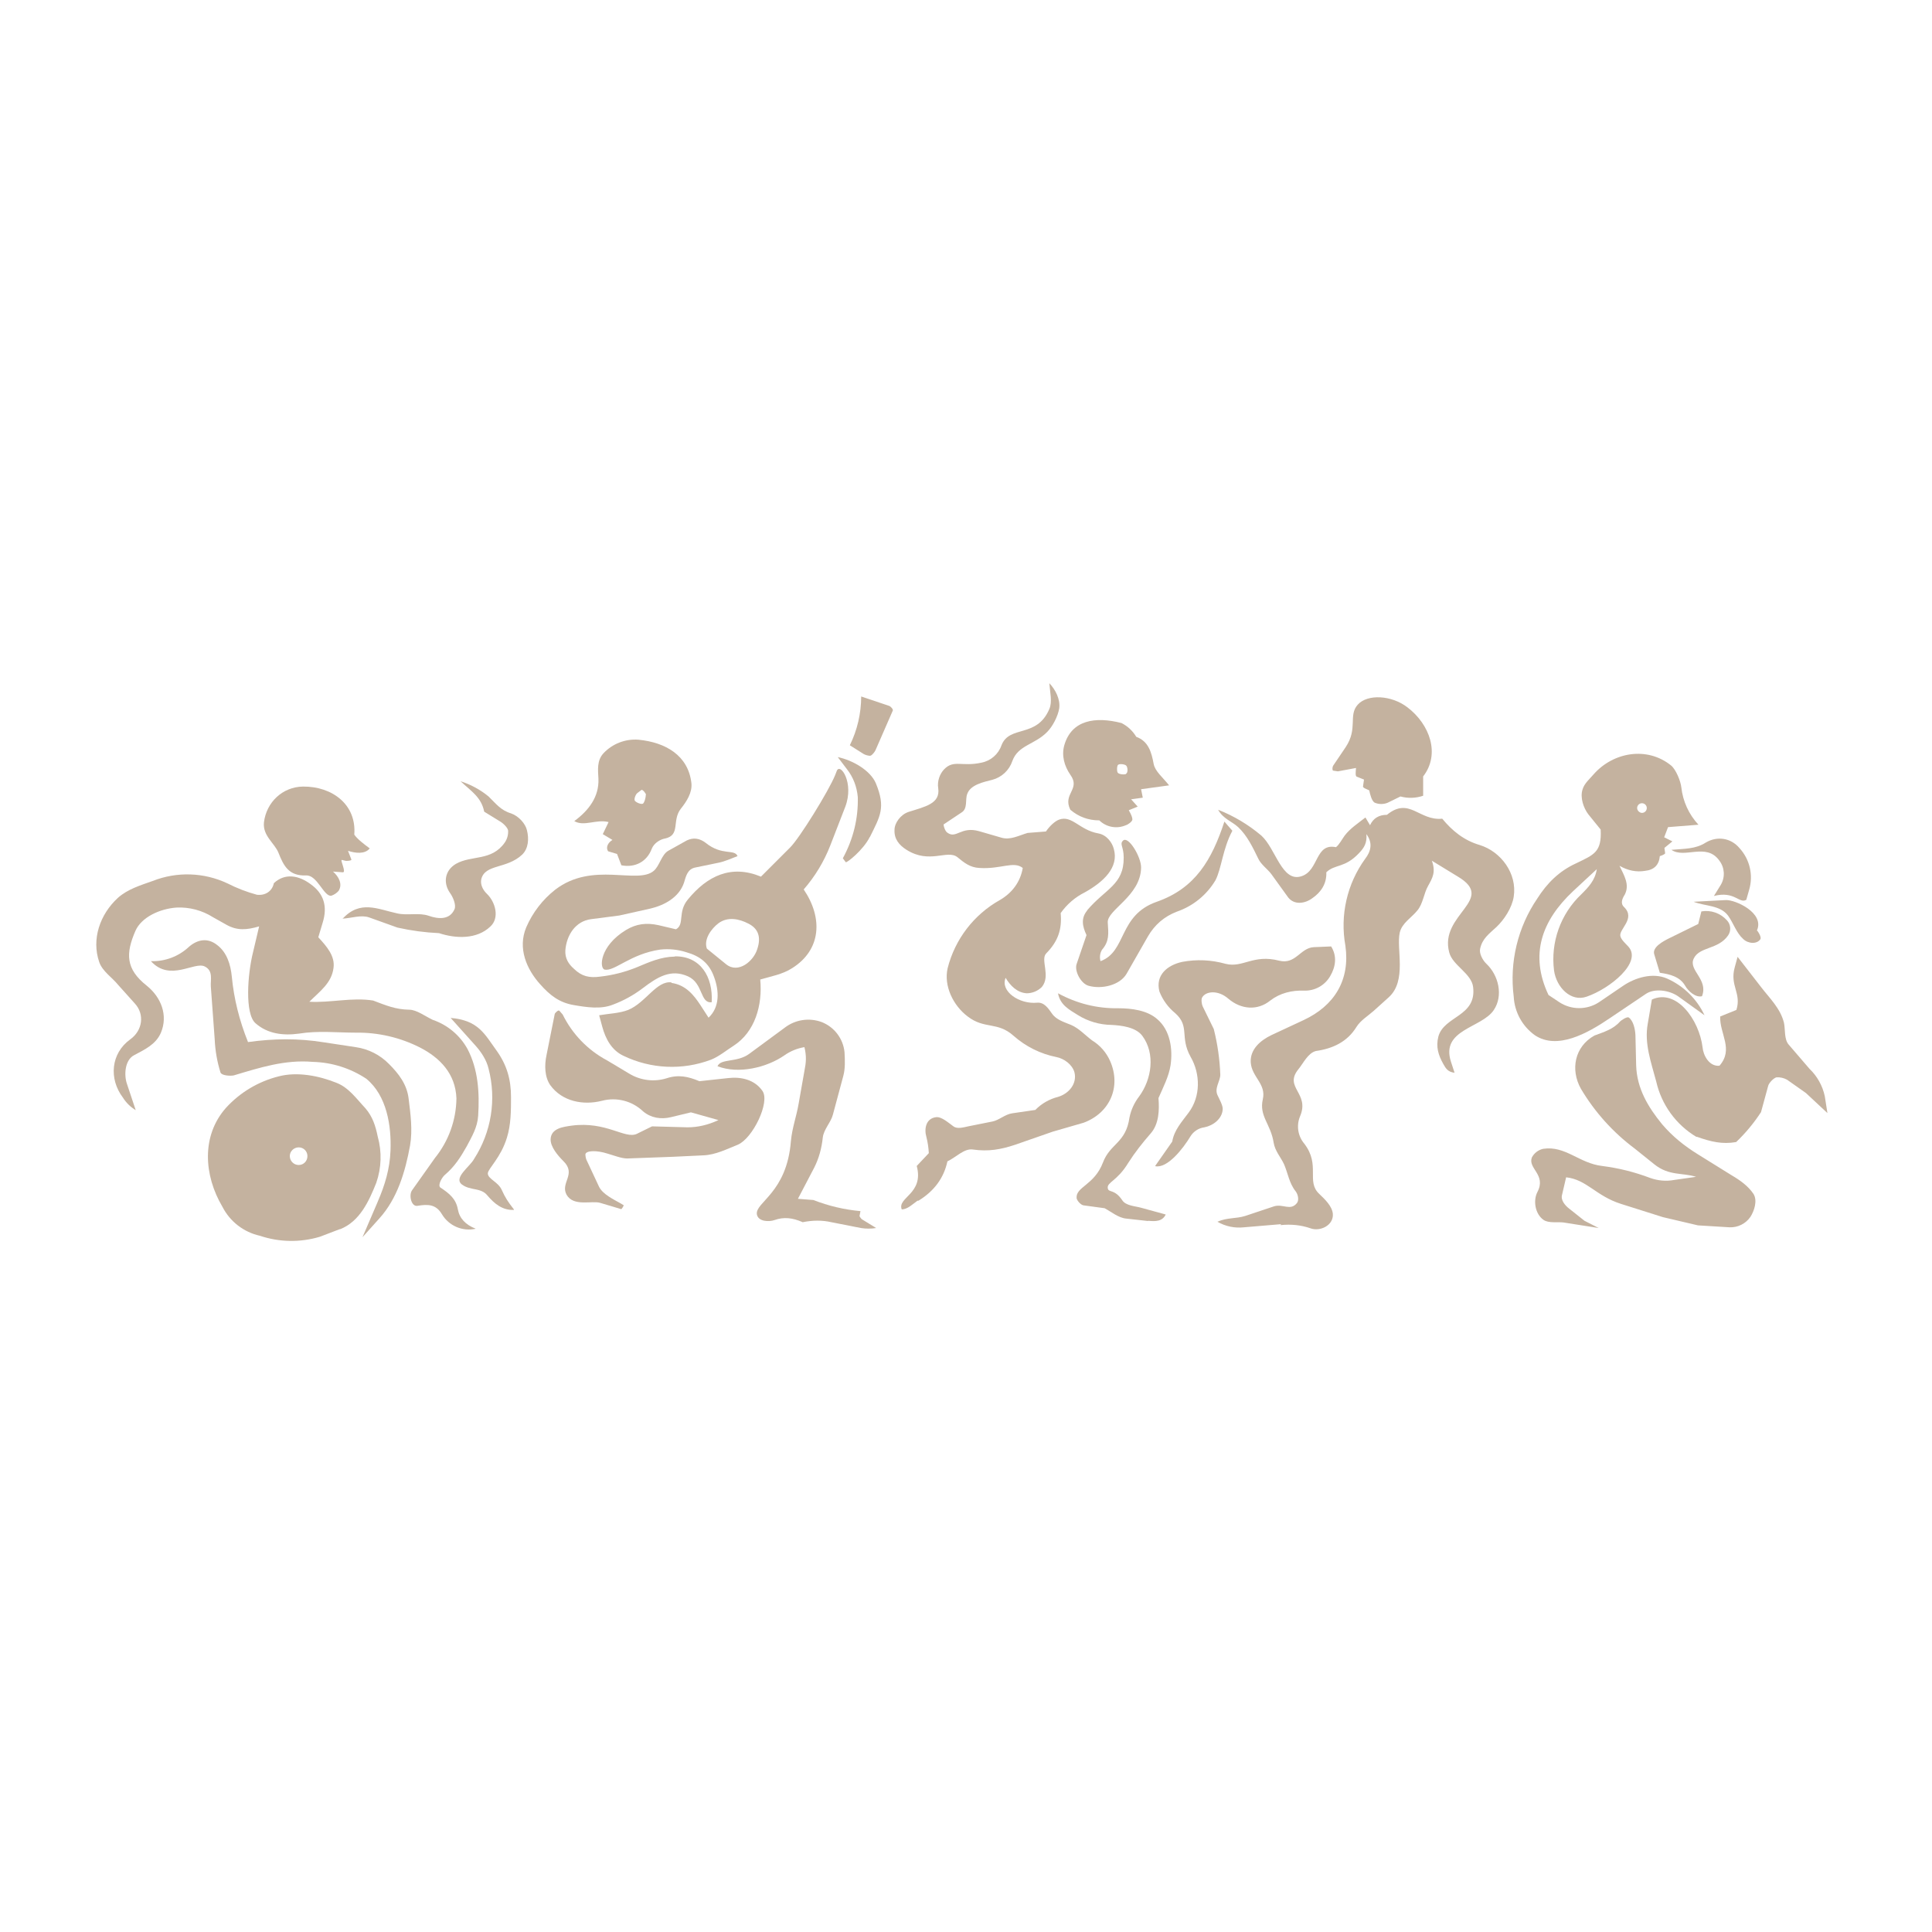
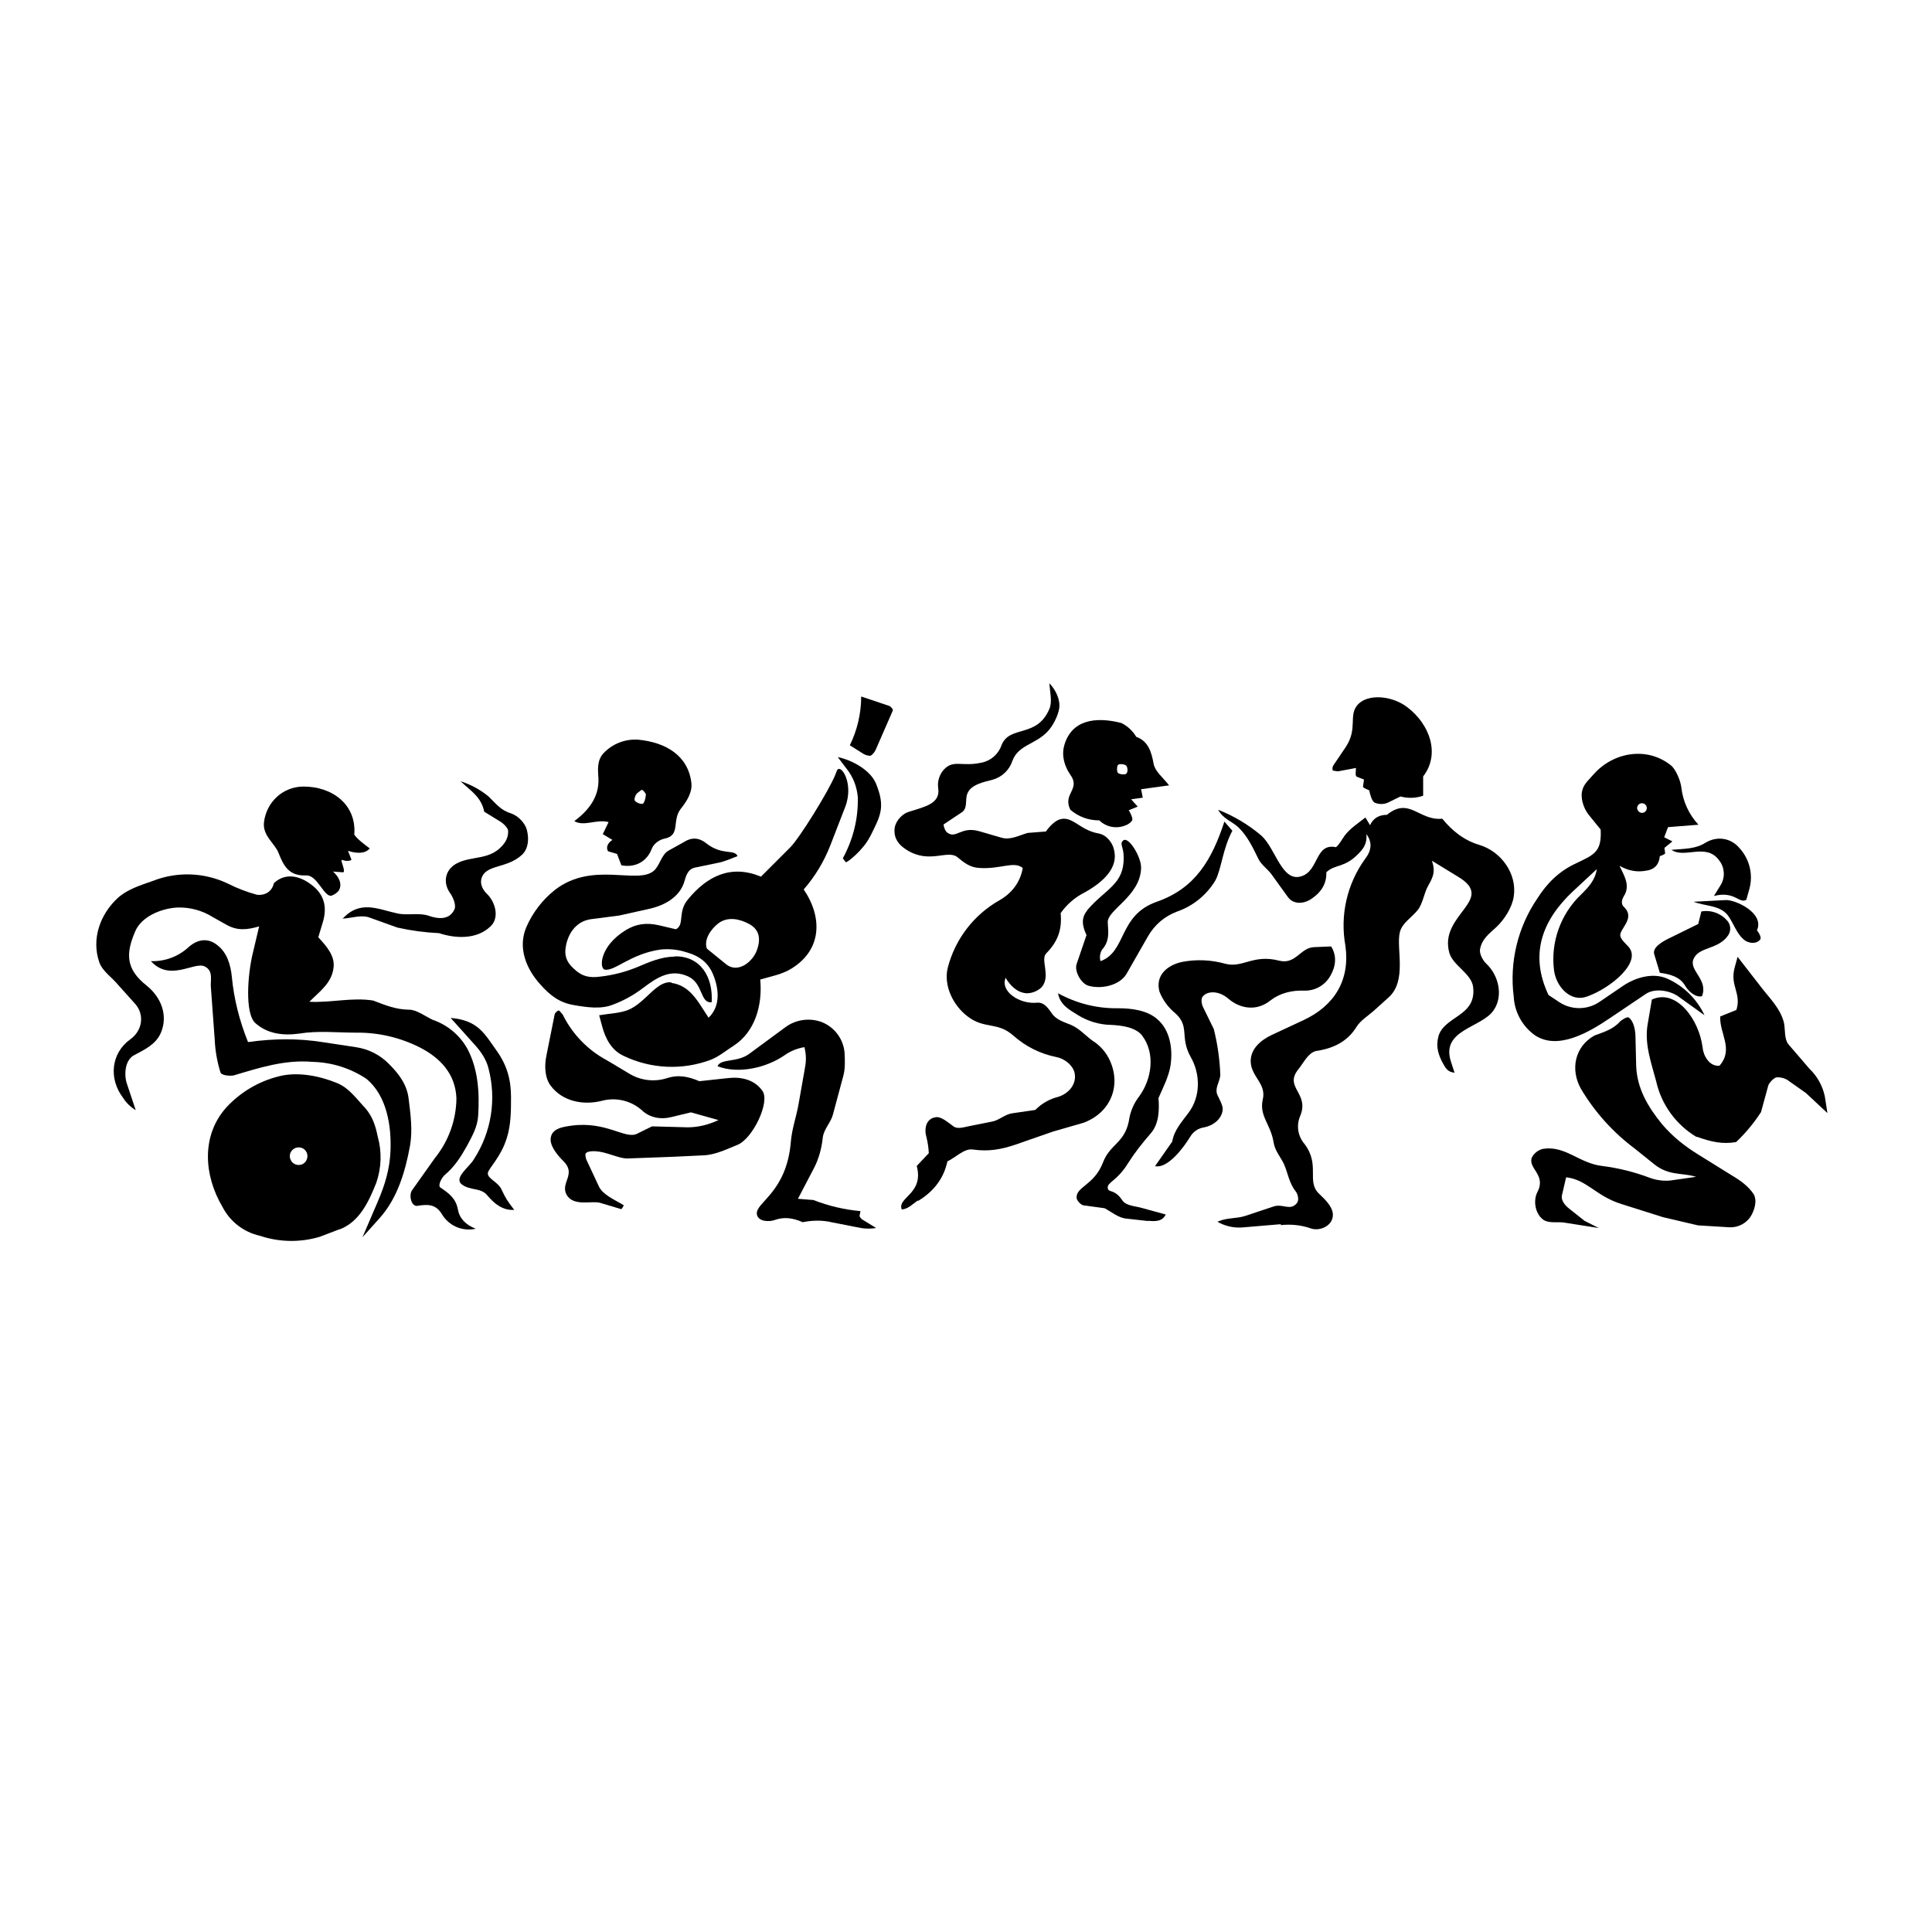
- <svg xmlns="http://www.w3.org/2000/svg" width="800" height="800" fill="none" viewBox="0 0 800 800">
-   <g fill="#c4b29f">
+ <svg xmlns="http://www.w3.org/2000/svg" fill="none" viewBox="0 0 800 800">
+   <g fill="currentColor">
    <path d="m478.4 482.7 7-10c.8-4.8 4-8.2 6.8-12 5-6.7 4.9-16 .8-23.1-4.6-8.3-.2-12.5-6.3-18a22 22 0 0 1-6.6-9c-1.8-6.9 3.4-11 9.4-12.3q9-1.7 18 .8c7.2 1.8 11.4-4.1 22.2-1.3 6.8 1.7 8.7-5.3 14.3-5.6l7.2-.3c2.5 4 1.9 8.4-.4 12.3a12 12 0 0 1-10.8 6c-5-.2-10 1-14 4.1-5.3 4.3-12.1 3.7-17.3-.7-4.3-3.8-9.4-3.2-10.9-.6-.5.7-.2 2.9.2 3.7l4.6 9.4a91 91 0 0 1 2.7 18.9c0 2.8-2.7 5.7-1 8.8.6 1.3 2.1 4 2 5.5-.2 4-4 6.8-7.6 7.5a8 8 0 0 0-5.8 3.8c-3 5-9.5 13.3-14.5 12.3z" />
    <path d="m530.5 506.9-15.4 1.3a18 18 0 0 1-11-2.3c4-1.8 7.7-1.2 11.5-2.4l12-4c3.7-1.1 6.7 2 9.4-1.3 1-1.2.5-3.6-.5-4.9-2.7-3.4-3.2-7.5-4.8-11.2-1.4-3-3.7-5.4-4.3-8.9-1.2-7.8-6.1-11-4.5-18 1.5-6.4-4.6-9.2-5-15.3-.3-5.4 4-9.1 8.6-11.3l13.3-6.2c12.8-6 19.3-16.6 17.3-30.8a47 47 0 0 1 8.2-36c2.4-3.1 3.2-6.6.5-10.2.3 3.6-.9 5.6-3 7.8-6 6.4-10 4.5-13.6 8 .2 4.7-2.2 8.3-5.9 10.8-3 2.2-7.4 2.8-9.9-.4l-7-9.7c-1.5-2-4.2-3.9-5.3-6.2-2.4-4.9-4.6-9.6-8.4-13.2-2.6-2.4-6.2-3.4-8.3-7.2a64 64 0 0 1 17.9 10.7c6 5.4 8.5 19.6 16.7 16.8 7.2-2.4 5.5-13.8 14.2-12 1.4-1.1 2.5-3.3 3.6-4.8 2.3-3 5.4-5 8.6-7.5l1.9 3.2q2-4.3 7-4.3c9.3-7.6 13.3 2.6 22.9 1.6 4.1 5 9 9 15.5 10.9 8.8 2.7 15.6 11.8 14.1 21.4-.7 4.6-4 9.6-7.2 12.6-2.9 2.7-5.8 4.7-6.7 8.9-.5 1.9 1 4.8 2.6 6.3 5 4.7 7.1 13.2 3 19.2-5 7.4-22 8-17.7 21.3l1.5 4.6c-2.7-.3-3.6-1.7-4.7-3.7-2-3.6-3.1-7-2-11.3 2.4-8.6 15.8-8.2 14.4-20.4-.6-5.7-8.5-9-9.9-14.4-4.3-15.8 19.7-21.8 3.6-31.4l-10.8-6.6c1.7 4.7.3 7.1-1.6 10.5-1.7 3-2.1 7.4-4.4 10.1-2.4 3-6.4 5.2-7.3 9.2-1.5 6.7 3.1 19.9-4.6 26.8l-6.1 5.5c-2.6 2.3-5.5 4-7.2 6.7-3.8 6.2-9.8 9-16.8 10-3.3.8-5.3 5.2-7.3 7.6-6.1 7.6 4.9 9.8.7 19.5a11 11 0 0 0 1.8 11.3c6.8 8.9.6 15.6 6.2 20.8 2.2 2.1 5.3 5 5.6 8.2.4 4.8-5.3 7.5-9.3 6q-5.8-2-12.4-1.3zM567 327.3c-.6-.4-2.8-1-2.6-1.7l.4-2.8-3-1.2c-.7-.2-.4-2.4-.3-3.6l-7.5 1.4-2-.3c-.4-.2-.3-1.5 0-2l5.2-7.7c5.2-7.8 1-13.1 5-17.6s14-4 20.6 1.1c9.2 7 13.7 19.3 6.5 28.6v8a16 16 0 0 1-9.4.3l-5.3 2.6a7 7 0 0 1-5.3 0c-1.3-.6-2-3.6-2.3-5zM379.9 497.2c-2 1.4-4 3.5-6.5 3.6-2-5 9.3-6.4 6.2-18l5-5.3a34 34 0 0 0-1-6.7c-1-3.4-.2-7.7 4-8.2 2.3-.3 5.2 2.4 7.2 3.8 1.6 1.2 4.2.4 6.1 0l10-2c2.7-.5 5.3-3 8.2-3.4l9.6-1.4a20 20 0 0 1 9.4-5.4c4.4-1.3 8-5.4 6.8-10.2-.9-3.2-4.3-5.7-7.5-6.3a38 38 0 0 1-17.7-8.8c-6.7-6-12-2.6-19-8-6-4.5-10-12.7-8.3-20a45 45 0 0 1 21.6-28.2c5-2.9 8.5-7.4 9.5-13.3-3.8-3-9.1.6-18 0-3.8-.2-6.2-2.1-9.1-4.5-4.2-3.2-11.5 3-21-3-3.2-2-5.2-4.6-5-8.3 0-2.8 2.5-6.3 5.8-7.4 6.9-2.2 13.2-3.4 12.3-9.8-.5-3 .7-6 2.4-7.8 4-4.2 7.4-1 15.5-2.8a11 11 0 0 0 8.3-7.2c3.3-8.5 14.6-2.8 19.8-15 1.3-3 .3-6.8 0-10.7 2.6 2.7 4.6 6.7 4.1 10.4-.5 3.2-2.7 7.5-5 9.8-5.2 5.3-12 5.4-14.4 12a12 12 0 0 1-8.3 7.8c-3.5.9-9.1 2-10.4 5.9-.9 2.2.3 6-2.3 7.6l-7.5 5c.1 1.2.8 2.9 1.6 3.4 3.7 2.7 5.6-2.8 13.2-.6l9.3 2.7c3.6 1 7-.9 10.7-2l7.6-.6c1.5-2.2 3.6-4.2 5.4-4.9 5.4-2 8.4 4.3 16.3 5.7 3.4.6 5.7 3.7 6.4 6.4 2.2 7.7-4.3 13.7-12 18a27 27 0 0 0-10 8.6c.6 6.8-1.1 11.7-6 16.7-2.5 2.6 2 9.3-1.8 13.9a9 9 0 0 1-6.2 2.6c-4-.2-6.9-3.2-8.8-6.4-2.3 5.6 5.7 11 13 10.3 3-.3 4.7 2.4 6.2 4.5 1.8 2.6 5 3.5 7.9 4.7 3.3 1.4 6 4.4 8.7 6.4a19 19 0 0 1 7.5 8.6c4.6 10.5 0 21.4-11 25.5l-12.8 3.7-15.5 5.4c-6 2-11.1 2.9-17.5 2-3.6-.6-7 3.2-10.6 4.9q-2.2 10.3-12 16.3z" />
    <path d="m468.4 331 2.7 3-3.7 1.5q1.5 2.6 1.5 3.8c0 .9-1.9 2.2-2.7 2.4a10 10 0 0 1-11-2q-6.8 0-12-4.4c-3.3-6.7 4.4-8.4 0-14.5-2.5-3.6-3.7-8-2.5-12.2 3-10.5 12.9-12 23.7-9.2a15 15 0 0 1 6.1 5.7c5 1.8 6.3 6.3 7.2 11.2.6 3.1 3.7 5.5 6.4 8.9l-11.6 1.6.7 3.5-5 .7zm-2.2-10.6c1-.3.8-3 0-3.5-.7-.5-3-.8-3.4 0-.3.6-.4 2.3 0 3 .3.6 2.3 1 3.5.6zM450.1 377c7.6-9 15.3-10.6 15.2-21.9 0-4.6-1.8-5.5-.3-7 2.2-2.2 7.6 6.8 7.5 11.2-.2 11.8-14.2 17.5-13.8 22.7.3 4.7.7 7.7-2.4 11.3a6 6 0 0 0-.6 4.7c10.9-4 7.3-19 23.3-24.6s22.8-17.4 28-33.2l3.3 3.8c-4 7.4-4.5 15.7-7 20.5a30 30 0 0 1-16 13q-7.8 3-12 10.3l-8.8 15.4c-2.8 4.8-10.3 6.5-15.7 5-3.1-.8-6-6-5-9l4.1-12c-1.7-3.6-2.4-7 .3-10.2m25.2 128.6-9-1c-3.3-.3-6.2-2.8-9-4.3l-8.8-1.2c-1.1-.2-2.7-2-2.8-3-.4-4.7 7.3-5.3 10.9-14.7 3-8 9.5-8 11-18.7q1-4.8 4-8.7c5.2-7.1 6.8-17.7 1.3-25.1-2.7-3.6-8.7-4.3-12.7-4.5a27 27 0 0 1-14-4.1c-3.5-2.2-7.3-4.1-8.2-9q11.8 6.4 25 6.2c5.4 0 12 .8 16.2 4.6 5.2 4.5 6.4 12.2 5.4 19-.7 4.6-3 9-5 13.6.4 5 .2 10.7-3.2 14.6s-6.5 7.8-9.3 12.2c-4.6 7.6-8.9 8-8.5 10.5.3 2 2.8.2 6 5 1.5 2.3 5.3 2.4 7.8 3.1l10.2 2.8c-1.4 2.9-4.2 2.9-7.3 2.6m-333.6-125c7.3-8 14.7-4 22.6-2.3 4.2 1 9.1-.4 13.1 1s8.7 1.8 10.7-2.7c.8-1.8-.7-5.2-1.9-6.8-2.9-4.2-2.1-9.3 2.5-12 6.5-3.7 14.7-1 20.2-8.8a8 8 0 0 0 1.4-5c-.2-1.2-2-3-3.4-3.8l-6.5-4c-1.2-6-5.3-8.4-9.8-12.6a35 35 0 0 1 11.6 6.3c3.1 3 5 5.7 9.3 7 3.2 1.1 6 4.3 6.6 7 .9 3.6.6 7.6-2 10.1-6.4 6-15.3 3.8-16.9 10.1-.5 2.2.6 4.5 2.4 6.2 3.4 3.3 5.3 9.9 1.3 13.5-5.6 5.3-14.2 5-21.2 2.7-6-.3-11.3-1-17.2-2.3l-11.7-4.2c-3.4-1.2-7.3.3-11.2.5zM278 407c5.9.8 9.3 5 12.1 9.3l3.3 5.1c4.7-4.4 4.4-11.1 2.3-16.8-2-5.7-5.8-8.7-11.5-10.3a26 26 0 0 0-10.8-1.1c-12.4 1.8-18.9 9.1-23 8.3-2.3-.5-2.2-9.7 8.8-16.4 4.3-2.6 8.5-3.1 13.5-2l7.2 1.7c3.7-2 .6-7.1 4.9-12.3 8.1-9.9 18-14.6 30.3-9.5l12-12c3.9-3.8 16-23.4 18.7-30l.7-1.8c1.4-3.5 7.3 4.9 3.5 14.9l-6.2 16a62 62 0 0 1-11 18.2c8 11.8 7.3 25-4.8 32.6-4 2.6-8.9 3.4-13.2 4.7 1 10.7-2.2 21.7-11 27.4-3 1.9-6.1 4.5-9.4 5.8a46 46 0 0 1-36.2-1.6c-5-2.3-7.5-7.2-8.8-12l-1.3-4.8c4-.7 8.4-.8 12-2.2 7.3-3 11.8-12.3 18-11.4zm35.6-14.1q2.4-7.3-3.6-10.4c-4-2.1-8.7-3-12.5-.2-2.9 2.2-6.2 6.6-4.8 10.5l8 6.5c5 4 11.4-1.3 12.9-6.4" />
    <path d="m257.3 500.7-8.7-2.6c-3.5-1.1-11.1 1.7-14-3.4-2.7-5 4.3-8.5-1.4-14-2.2-2.2-5.3-5.8-5.2-9 .2-4.6 5.4-5.1 8.7-5.6 14.4-1.9 22.1 5.7 27 3.4l6.3-3.1 14.7.4q6.4 0 12.8-3l-11.4-3.2-8.3 2c-4.1 1-8.3.3-11.5-2.4a18 18 0 0 0-17-4.4c-7.8 2-16.5.3-21.4-6.4-2.4-3.4-2.5-8.3-1.6-12.5l3.4-17c.1-.5 1.5-1.8 1.9-1.4l1.4 1.6a43 43 0 0 0 18.4 19l9.2 5.5a19 19 0 0 0 15.4 1.9c4.8-1.6 8.9-.8 13.6 1.2l12-1.3c5.4-.6 10.9.7 14.1 5.3 3.3 4.6-4 19.7-10.2 22.3-4.5 1.8-9.2 4.2-14.2 4.4l-12.6.6-19 .7c-2.4 0-5.6-1.3-8.1-2-4.6-1.5-9-1.3-9.2.3 0 .6.2 2 .6 2.6l5 10.7c1.5 3.2 6 5.3 9 7l1.3.8s-.8 1.7-1.2 1.6zM279.5 396c10.6-.1 15.8 8.5 15.2 19-4.9.6-3.4-7.8-9.8-10.7-7.1-3.2-12.6.2-18.9 5a48 48 0 0 1-12.2 6.7c-5 2-10.8 1.1-16.1.2-6.1-1-10-4.1-14-8.6-5.7-6.3-9.4-15-5.8-23.6a40 40 0 0 1 12-15.6c15.5-11.9 34-2 40.8-7.8 2.4-2 3.2-6.7 6-8.3l7.7-4.3q4-1.9 7.8 1c6.8 5.5 11.9 2.4 13.2 5.5-2.6 1-5.3 2.2-7.7 2.7l-9.7 2c-3.4.6-4 3.8-4.8 6.4-2.1 6-8 9.2-13.8 10.6l-13 2.9-11.6 1.5c-6.5.8-10.2 6.6-10.7 12.9-.2 3.3 1.3 5.7 3.6 7.7 3.2 3.1 6.3 3.8 10.8 3.2q8-.9 15.5-4c4.8-2 9.6-4.2 15.4-4.3" />
    <path d="M332.2 506c-4-1.7-7.5-2.2-11.5-.8-2.2.8-6.8.7-7.3-2.4-.7-5 12.4-8.8 14.1-30.3.5-5.5 2.3-10.2 3.2-15.5l2.4-13.6c.7-3.5.9-6 0-9.8a20 20 0 0 0-8.3 3.4c-7.2 5-18.9 7.9-27.7 4.5 1.4-3.3 8-1.4 13.1-5.1l14.8-10.9a16 16 0 0 1 15.2-2.3 15 15 0 0 1 9.5 12.5c.2 3.5.3 6.8-.5 9.8l-4.3 16c-.8 3.2-3.8 6.1-4.2 9.5q-.7 6.8-3.5 12.4l-6.8 13 6.4.5a71 71 0 0 0 19.5 4.6l-.4 2.1s.7 1.2 1.2 1.4l5.7 3.5a20 20 0 0 1-6.3 0l-12.2-2.4q-5.6-1.3-12 0m-76.8-152.5-3.7-1.1c-1-1.5-.2-3.5 1.8-4.7l-4-2.4 2.4-5c-5.2-1.3-10.1 2-14.2-.4 6-4.4 10.3-10.1 10-17.5-.2-3.7-.7-7.6 2.1-10.6a18 18 0 0 1 14.5-5.6c11.2 1.1 20.6 6.5 21.9 18 .4 3.9-2 7.6-4.4 10.6-3.8 4.9 0 10.9-6.5 12.3-2.2.4-4.6 2-5.5 4.2-2 5.4-6.9 8-12.6 6.9zm12-24.5c0-.5-1.4-2.3-1.9-2l-1.7 1.3c-.7.5-1.5 2.6-1 3.2.7.8 2.5 1.5 3.3 1.2.6-.4 1.2-2.3 1.2-3.7zm92.7 17.4c-2.7 5.5-9.7 11-10 10.5l-1.2-1.6q6.5-12 6.2-25.3-.6-6.6-4.5-11.6l-3.8-5c6.3 1.3 13.6 5.6 15.8 10.9 4.1 10 1.8 13.5-2.5 22.2m2.3-35.9c-.4.8-1.4 2-2 2.2s-2.3-.3-2.9-.7l-5.7-3.6a46 46 0 0 0 4.7-20.2l11.6 3.9c.6.2 1.7 1.4 1.5 1.9l-1 2.3zM651.4 369c-13 12.2-18.1 26.3-10.2 43l4.5 3a15 15 0 0 0 16.4 0l10-6.8c5-3.4 12.3-5.6 18.2-3a31 31 0 0 1 15.5 15.2l-11-7.9c-3.5-2.4-9.5-3.4-13.2-1l-15 10.1c-9.4 6.4-21.8 13.2-31 7.1a21 21 0 0 1-8.8-16 59 59 0 0 1 9.8-40.7c4-6.3 9-11.3 16-14.5 7.4-3.6 10.7-4.6 10.2-14l-5.1-6.3c-2-2.6-3.5-7-2.4-10.3.7-2.5 3-4.4 4.7-6.4 8-9 22-11.6 32-3.5 2 1.7 3.9 6.4 4.2 9a27 27 0 0 0 7.1 15.5l-12.6 1-1.6 4.2 3.4 1.7-3.3 2.7.3 2.2c0 .4-1.5 1-2.2 1.2q-.5 5.5-6.1 6.1-5.4.9-10.6-2.1c1.9 4 4.3 7.8 2.2 11.9-1 1.6-2 3.6-.3 5.2 5 4.9-2.5 9.3-1.5 12.2.4 1.4 2.2 3 3.3 4.2 5.8 6.5-7.7 17.4-17.3 20.7-6.5 2.3-12.5-3.8-13.5-10.8a37 37 0 0 1 11.3-31.6c3-3 5.7-5.8 6.4-10.4zm30.5-34.4a2 2 0 0 0-2-2 2 2 0 0 0-2 2c0 1 1 2 2 2a2 2 0 0 0 2-2" />
    <path d="m662 508.5-14.6-2.3c-2.4-.3-6.2.4-8.3-1.1-3.5-2.5-4.3-8-2.5-11.5 3.8-7.2-4-9.7-2.3-14.3a7 7 0 0 1 4.7-3.6c9.2-1.4 14.9 6 24.4 7.1 7 .9 13.4 2.5 20 5q4.9 1.7 9.8.8l9.1-1.3c-5.6-1.8-11.2-.3-17.3-5.2l-8.1-6.5a85 85 0 0 1-22.3-24.8c-4.4-7.9-2.6-17.4 5.6-22 4-1.5 7.8-2.6 10.6-5.8.6-.6 2.9-2.1 3.6-1.7 2 1.4 2.7 5 2.8 7.4l.3 12.5c.3 9.5 4.9 17.2 10.8 24.4 4.3 5 9 8.8 14.8 12.4l14 8.7c3.4 2 6.8 4.4 9 7.7 1.7 2.8.3 7-1.3 9.5a10 10 0 0 1-8.6 4.3l-13.1-.8-14.5-3.4-17.4-5.5c-10.4-3.3-14.2-10.1-22.7-11l-1.7 7.3c-.6 2.2 1.3 4.4 3 5.7l6.3 5z" />
    <path d="M702.5 470.8a36 36 0 0 1-16.7-23c-2.1-7.9-5-15.7-3.5-23.9l1.7-10c10.2-4.7 19.6 8.4 21 19.8.3 3.4 2.8 8 7 7.6 6-6.9 0-13.2.3-20.4l6.7-2.7c2.2-7-2.8-10-.7-17.6l1.2-4.4 9.7 12.5c3.6 4.7 8 8.8 9.5 14.8.6 2.7 0 6.9 2 9.1l8.6 10a22 22 0 0 1 6.3 11.3l1.1 7-8.9-8.3-7.8-5.5a8 8 0 0 0-4.4-1c-1.2.3-3 2.2-3.4 3.4l-3 11a69 69 0 0 1-10.3 12.4c-5.7 1-10.4-.1-16.3-2.2z" />
    <path d="M704.8 412.5c-2.6.7-5.7-2-7-4.3-2.2-3.8-6.3-4.8-10.5-5.4l-2.3-7.6c-1-3 3.8-5.5 6-6.6l12.2-6 1.3-5.2c3.9-.7 7.9.7 10.6 3.7a5 5 0 0 1 .5 6.2c-4.1 6-12 4.6-14.3 9.7-2.2 4.8 6.1 8.5 3.5 15.4zm4.9-41.5 2.9-4.7a9 9 0 0 0-.7-10c-5.4-7.5-14.3-.6-19.8-4.4 5.5-.5 10-.3 14.2-3 4.7-2.8 10.4-2 14 2.3a18 18 0 0 1 4 17.2l-1.2 4.2c-3 1.7-4.8-3.8-13.4-1.6" />
    <path d="M729 388.8c-1.4 2.3-5.2 2-7.2 0-2.8-2.5-4-6.5-6.2-9.6-3.3-4.5-9.6-3.9-14.3-5.8l13.3-.7c3.9-.2 16.2 5.3 12.9 12.6.5.3 1.8 2.6 1.5 3.4m-540 66.1c-.4-10.3-6.9-16.8-15-21a57 57 0 0 0-26.7-6.2c-7.8 0-15.5-.9-23.5.4-6.6.9-13 .1-18-4.3-4.5-3.9-3.3-20.4-1-29.5l2.5-10.6c-5.2 1.5-9 1.8-13.4-.6l-5.7-3.2a26 26 0 0 0-15.1-4c-7 .5-14.5 4-17 9.6-4.1 9.4-4.1 15.8 4.6 22.7 6 4.8 9 12.3 5.9 19.6-2.1 4.8-6.7 6.9-11 9.2-4 2-4.3 8.4-3 12l3.6 10.8a16 16 0 0 1-5.3-5.2c-5.9-7.8-5-18.3 3-24.1 5.2-3.7 6-10.4 2-14.8l-7-7.8c-2.4-3-6.5-5.6-7.8-9.4-3.3-9.5.3-19.8 7.7-26.6 4-3.6 9.3-5.2 14.4-7a39 39 0 0 1 31 1q5.9 3 12.2 4.7c3.4.4 6.3-1.4 7-4.8 4.7-4.4 10.5-3.1 15.2.4q8.2 5.8 5 16l-1.8 6c3.5 3.8 7 7.8 6.3 12.7-.8 6.3-5.6 9.6-10 14 8.7.5 17.7-1.9 26.4-.5 5.3 2 9.2 3.7 15 3.8 3 0 6.7 2.8 9.7 4.2a26 26 0 0 1 14.4 12.1c4.4 8.4 5 18 4.4 27.6-.3 4.8-2.6 8.6-4.7 12.6-2.6 4.6-5 8.4-9.1 11.9-1.2 1-3 4.2-1.9 5.2 3.8 2.5 6.5 4.7 7.3 9.1q1 5.5 7.4 8a13 13 0 0 1-14-6c-2.5-4.2-5.8-4.2-10.1-3.5-2.6.5-3.7-4.4-2.3-6.4l9.5-13.4a40 40 0 0 0 8.9-24.7" />
    <path d="m140.6 509-8.1 3.1a41 41 0 0 1-24.9-.4 23 23 0 0 1-15.5-12c-7.7-13-8.8-29.4 1.5-41a44 44 0 0 1 21.8-13c7.6-2 16.6-.3 24 2.7 5.1 2 8.3 6.7 11.9 10.5 3 3.5 4.2 7.3 5.1 11.7a32 32 0 0 1-.6 19.2c-3 7.5-6.8 16-15 19.2zm-13.3-30.3c0-2-1.6-3.6-3.6-3.6s-3.7 1.6-3.7 3.6 1.6 3.7 3.7 3.7c2 0 3.6-1.6 3.6-3.7" />
    <path d="M156.4 497.6c3-6.9 5-13.6 5.3-21.1.4-10.3-1.5-22.8-10-29.8a42 42 0 0 0-22.2-7c-11.5-1-22 2.4-32.7 5.6-1.4.3-5 .1-5.5-1.2a54 54 0 0 1-2.4-13.8l-1.6-21.8c-.2-2.7 1.1-6.5-2.5-8.3-4.3-2.2-14.4 6.5-22.3-2.2a22 22 0 0 0 15.8-6c3.5-3 7.7-3.8 11.6-.7 4 3 5.6 8 6.1 13.2q1.3 13.6 6.7 27c10.8-1.5 20.8-1.6 31.4.1l13.2 2a24 24 0 0 1 13.8 7c4 4 7.4 8.4 8.1 14.3.8 6.5 1.7 13 .6 19.4-2 11-5.3 22-12.7 30.2l-7 7.8 6.4-14.9zm-14.8-141.5c-1-.3 2 5.3.3 5.1l-4-.3c2.3 2 4.1 5.2 2.3 8a7 7 0 0 1-3 2c-3.1.5-5.8-8.6-10.4-8.4-7.3.3-9.4-4.1-11.5-9.4-1.6-4-6.6-7-6-12.6 1-8.3 7.7-14.7 16.2-14.8 12-.1 22.2 7.4 21.2 19.9 1.3 1.9 4.1 4 6.4 5.7-2 2.5-6 2-9 1l1.4 3.6c.2.5-2 .7-2.6.5l-1.2-.3M212.8 501c-4.8.2-8.1-2.6-11-6-2.6-3.3-7-1.9-10.5-4.5-3.7-2.8 3.3-7.4 5-10.6a47 47 0 0 0 6-37.4c-.8-3.5-3-6.8-5.2-9.3l-10.5-11.7c11.5 1 14 6.6 19 13.5 4.3 6 6 12 6 19.3 0 5.5 0 11.4-1.7 16.8-2.5 8.2-7.7 12.7-7.9 14.7-.1 2.4 4.3 3.5 5.8 7 1.4 3.1 2.5 4.8 5 8z" />
  </g>
</svg>
